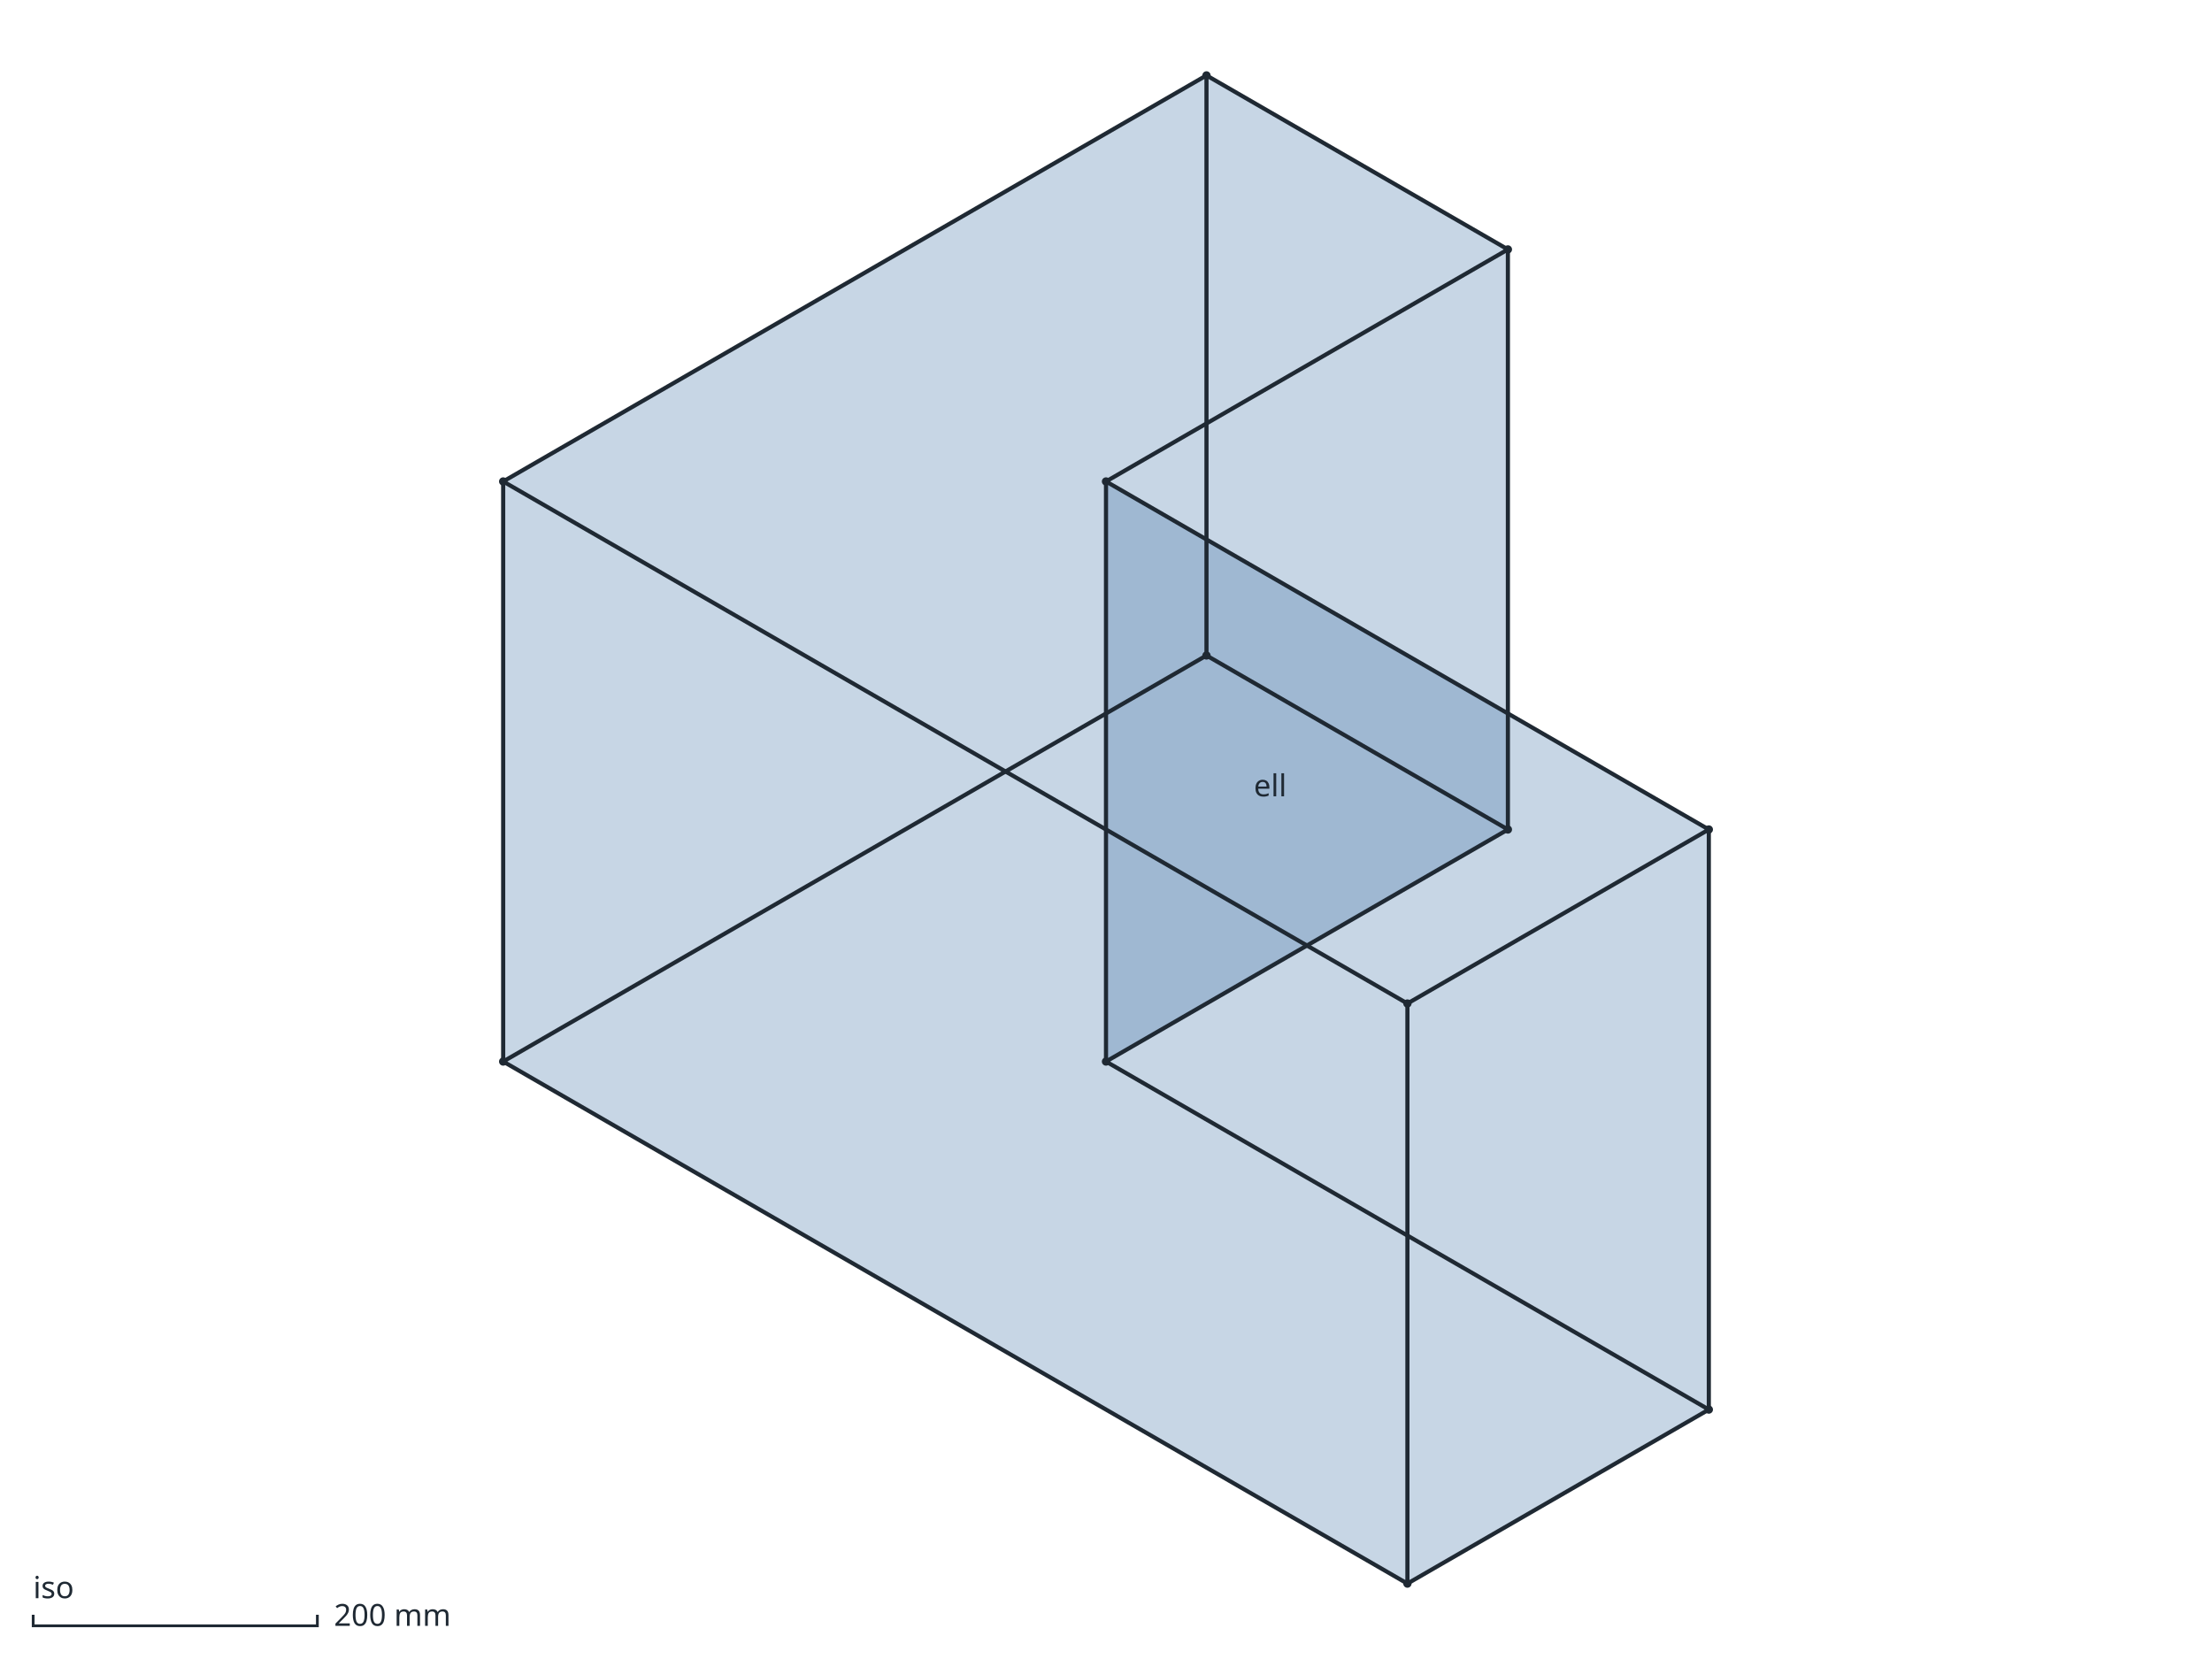
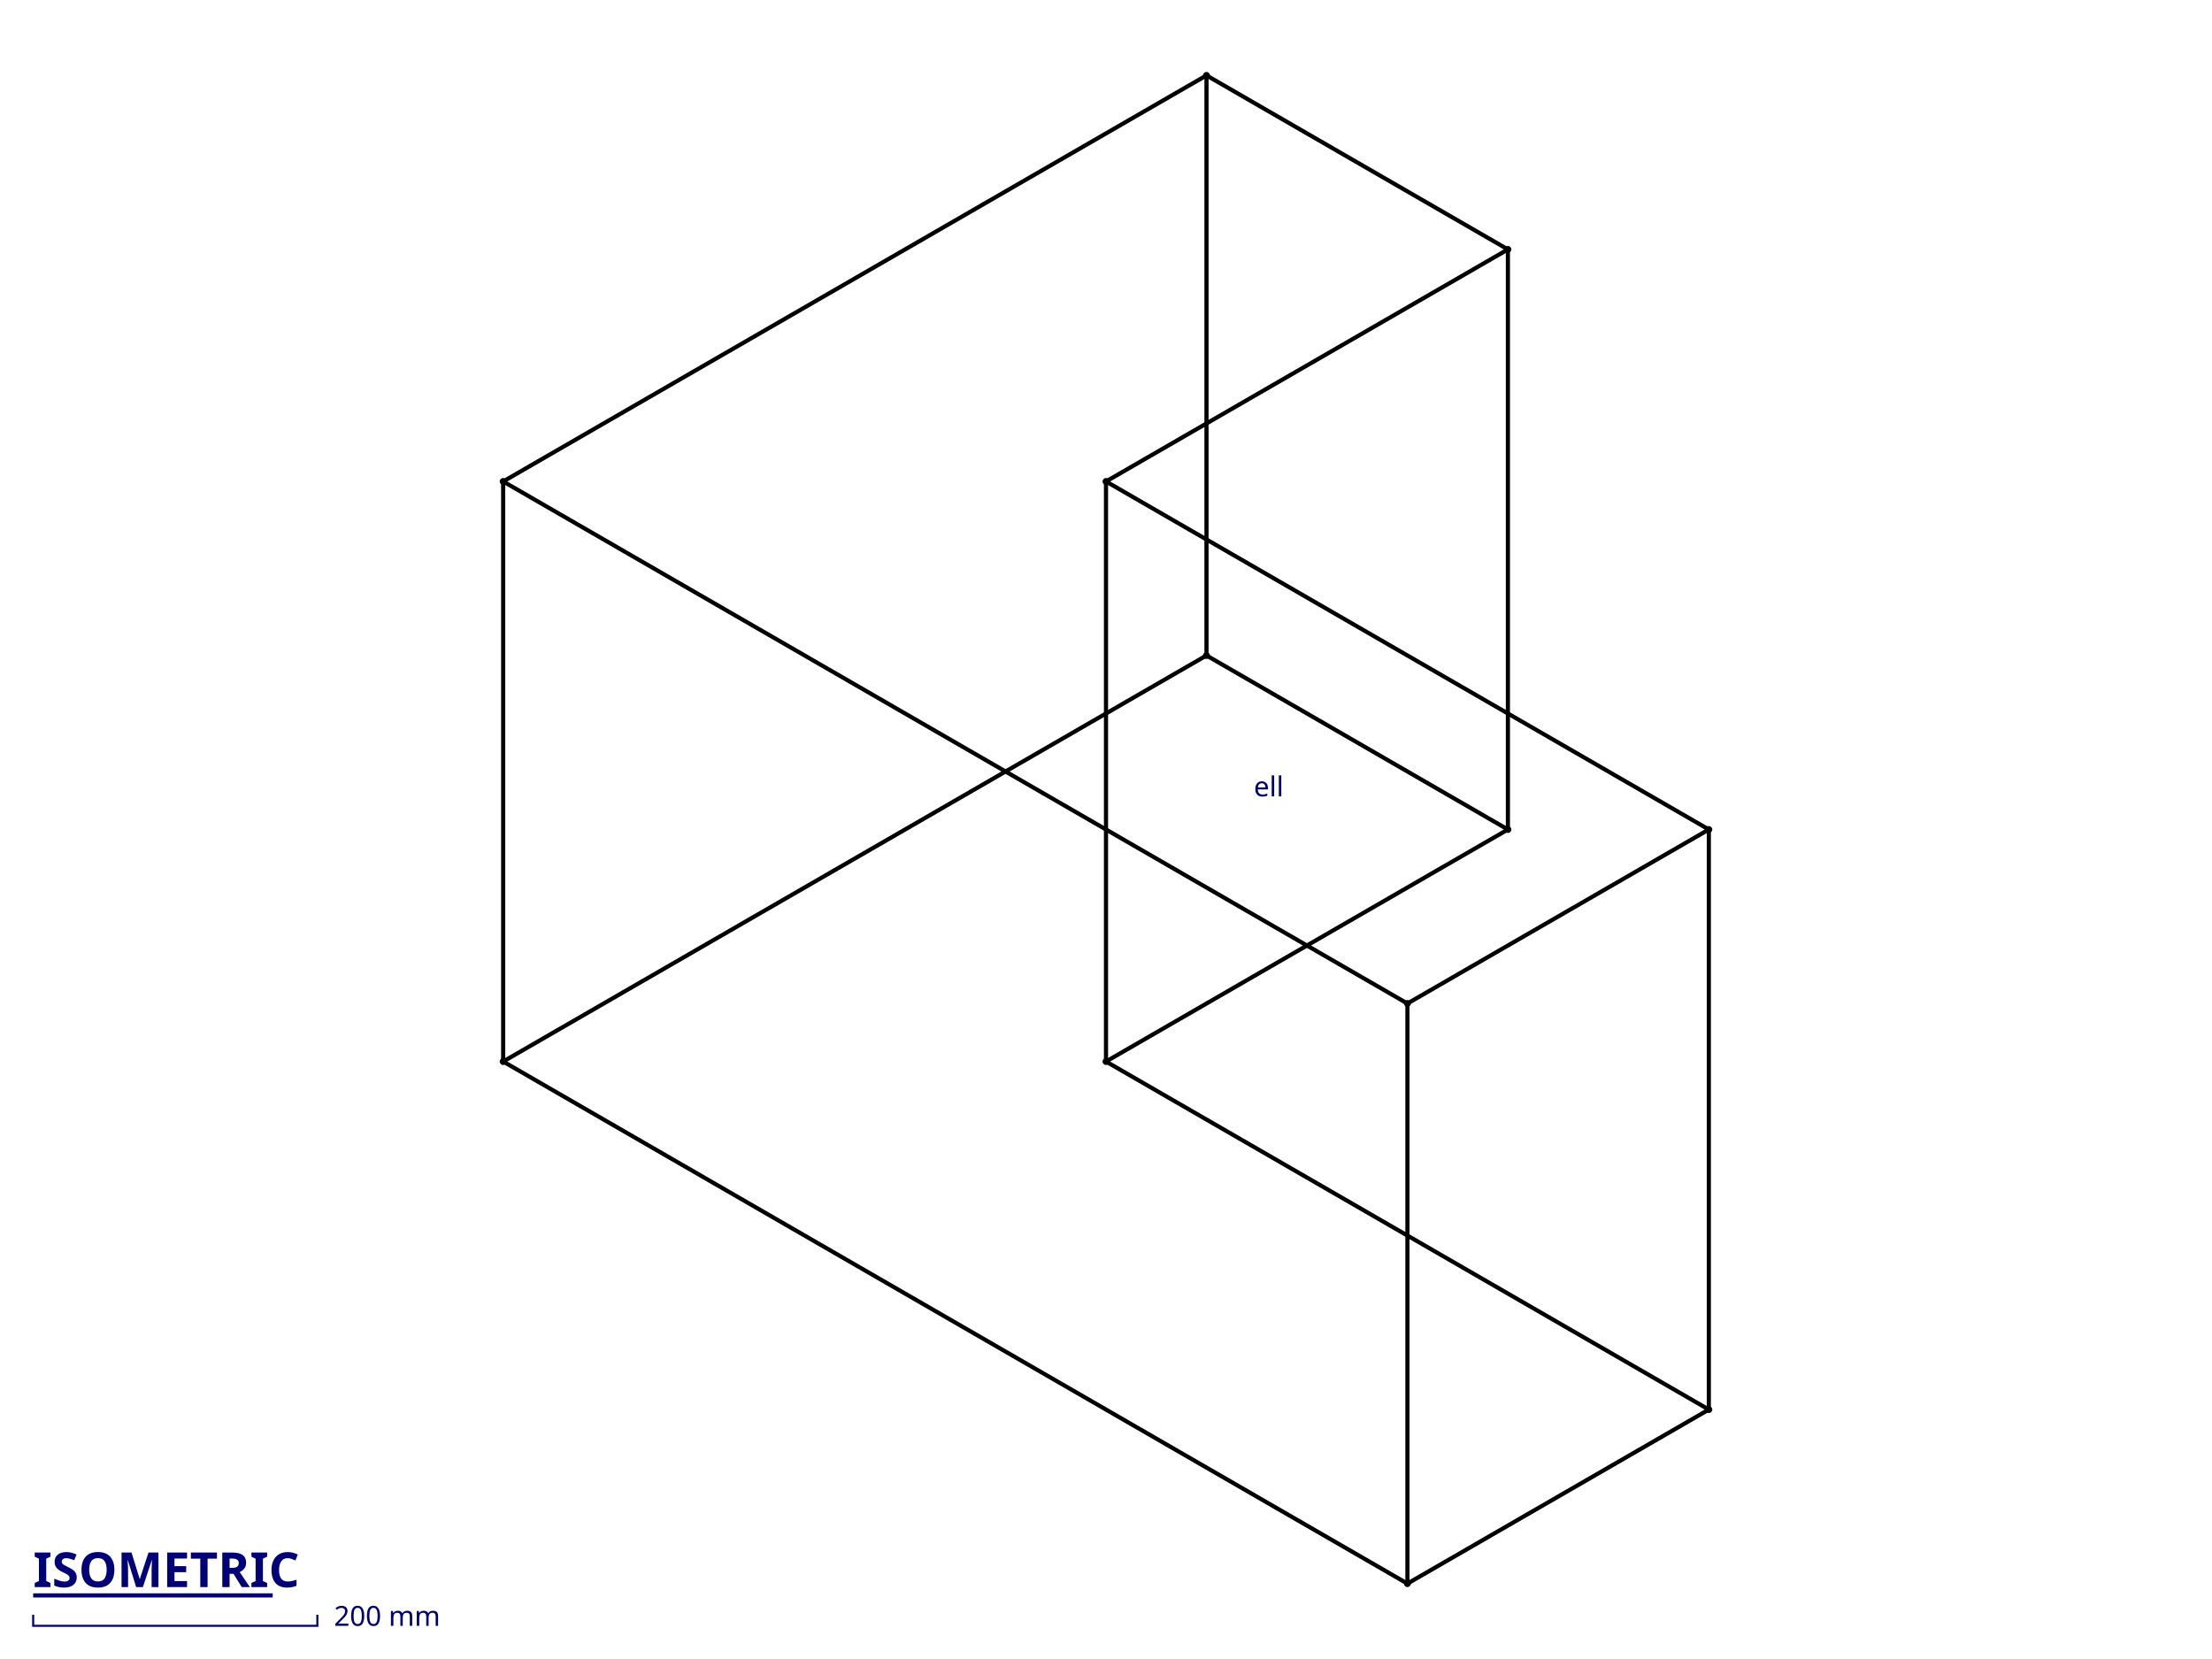
<svg xmlns="http://www.w3.org/2000/svg" width="800" height="600" viewBox="0 0 800 600" data-view="iso">
  <rect width="800" height="600" fill="#ffffff" />
-   <g class="faces" fill="#3b6ea5" fill-opacity="0.15" stroke="none">
+   <g class="faces" fill="none" stroke="#000000" stroke-width="1" stroke-linecap="round" stroke-linejoin="round">
    <g data-id="7">
      <path d="M181.98 383.92 L509.01 572.73 L618.02 509.79 L400 383.92 L545.35 300 L436.34 237.06 Z" />
    </g>
    <g data-id="20">
      <path d="M181.98 174.13 L509.01 362.94 L618.02 300 L400 174.13 L545.35 90.21 L436.34 27.27 Z" />
    </g>
    <g data-id="27">
      <path d="M181.98 383.92 L509.01 572.73 L509.01 362.94 L181.98 174.13 Z" />
    </g>
    <g data-id="30">
      <path d="M509.01 572.73 L618.02 509.79 L618.02 300 L509.01 362.94 Z" />
    </g>
    <g data-id="32">
      <path d="M618.02 509.79 L400 383.92 L400 174.13 L618.02 300 Z" />
    </g>
    <g data-id="34">
      <path d="M400 383.92 L545.35 300 L545.35 90.21 L400 174.13 Z" />
    </g>
    <g data-id="36">
      <path d="M545.35 300 L436.34 237.06 L436.34 27.27 L545.35 90.21 Z" />
    </g>
    <g data-id="38">
      <path d="M436.34 237.06 L181.98 383.92 L181.98 174.13 L436.34 27.27 Z" />
    </g>
  </g>
-   <g class="edges" fill="none" stroke="#1f2933" stroke-width="1.5" stroke-linecap="round" stroke-linejoin="round">
+   <g class="solids" fill="none" stroke="#000000" stroke-width="1" stroke-linecap="round" stroke-linejoin="round">
+     <g data-id="39" />
+   </g>
+   <g class="edges" fill="none" stroke="#000000" stroke-width="1.5" stroke-linecap="round" stroke-linejoin="round">
    <g data-id="8">
      <path d="M181.98 383.92 L509.01 572.73" />
    </g>
    <g data-id="9">
      <path d="M509.01 572.73 L618.02 509.79" />
    </g>
    <g data-id="10">
      <path d="M618.02 509.79 L400 383.92" />
    </g>
    <g data-id="11">
      <path d="M400 383.92 L545.35 300" />
    </g>
    <g data-id="12">
      <path d="M545.35 300 L436.34 237.06" />
    </g>
    <g data-id="13">
      <path d="M436.34 237.06 L181.98 383.92" />
    </g>
    <g data-id="21">
      <path d="M181.98 174.13 L509.01 362.94" />
    </g>
    <g data-id="22">
      <path d="M509.01 362.94 L618.02 300" />
    </g>
    <g data-id="23">
      <path d="M618.02 300 L400 174.13" />
    </g>
    <g data-id="24">
      <path d="M400 174.13 L545.35 90.21" />
    </g>
    <g data-id="25">
      <path d="M545.35 90.21 L436.34 27.27" />
    </g>
    <g data-id="26">
      <path d="M436.34 27.27 L181.98 174.13" />
    </g>
    <g data-id="28">
      <path d="M509.01 572.73 L509.01 362.94" />
    </g>
    <g data-id="29">
      <path d="M181.98 174.13 L181.98 383.92" />
    </g>
    <g data-id="31">
      <path d="M618.02 509.79 L618.02 300" />
    </g>
    <g data-id="33">
      <path d="M400 383.92 L400 174.13" />
    </g>
    <g data-id="35">
      <path d="M545.35 300 L545.35 90.21" />
    </g>
    <g data-id="37">
      <path d="M436.34 237.06 L436.34 27.27" />
    </g>
-     <g data-id="39" />
  </g>
-   <g class="points" fill="#1f2933">
+   <g class="points" fill="#000000">
    <g data-id="1">
-       <circle cx="181.98" cy="383.92" r="1.5" fill="#1f2933" stroke="none" />
+       <circle cx="181.98" cy="383.92" r="1.25" fill="#000000" stroke="none" />
    </g>
    <g data-id="2">
-       <circle cx="509.01" cy="572.73" r="1.5" fill="#1f2933" stroke="none" />
+       <circle cx="509.01" cy="572.73" r="1.25" fill="#000000" stroke="none" />
    </g>
    <g data-id="3">
-       <circle cx="618.02" cy="509.79" r="1.5" fill="#1f2933" stroke="none" />
+       <circle cx="618.02" cy="509.79" r="1.25" fill="#000000" stroke="none" />
    </g>
    <g data-id="4">
-       <circle cx="400" cy="383.92" r="1.5" fill="#1f2933" stroke="none" />
+       <circle cx="400" cy="383.92" r="1.25" fill="#000000" stroke="none" />
    </g>
    <g data-id="5">
-       <circle cx="545.35" cy="300" r="1.5" fill="#1f2933" stroke="none" />
+       <circle cx="545.35" cy="300" r="1.25" fill="#000000" stroke="none" />
    </g>
    <g data-id="6">
-       <circle cx="436.34" cy="237.06" r="1.5" fill="#1f2933" stroke="none" />
+       <circle cx="436.34" cy="237.06" r="1.25" fill="#000000" stroke="none" />
    </g>
    <g data-id="14">
-       <circle cx="181.98" cy="174.13" r="1.5" fill="#1f2933" stroke="none" />
+       <circle cx="181.98" cy="174.13" r="1.25" fill="#000000" stroke="none" />
    </g>
    <g data-id="15">
-       <circle cx="509.01" cy="362.94" r="1.5" fill="#1f2933" stroke="none" />
+       <circle cx="509.01" cy="362.94" r="1.25" fill="#000000" stroke="none" />
    </g>
    <g data-id="16">
-       <circle cx="618.02" cy="300" r="1.5" fill="#1f2933" stroke="none" />
+       <circle cx="618.02" cy="300" r="1.25" fill="#000000" stroke="none" />
    </g>
    <g data-id="17">
-       <circle cx="400" cy="174.13" r="1.5" fill="#1f2933" stroke="none" />
+       <circle cx="400" cy="174.13" r="1.25" fill="#000000" stroke="none" />
    </g>
    <g data-id="18">
-       <circle cx="545.35" cy="90.21" r="1.5" fill="#1f2933" stroke="none" />
+       <circle cx="545.35" cy="90.21" r="1.25" fill="#000000" stroke="none" />
    </g>
    <g data-id="19">
-       <circle cx="436.34" cy="27.27" r="1.5" fill="#1f2933" stroke="none" />
+       <circle cx="436.34" cy="27.27" r="1.25" fill="#000000" stroke="none" />
    </g>
  </g>
-   <g class="text" font-family="sans-serif" font-size="11" fill="#1f2933">
+   <g class="text" font-family="Arial Narrow, Archivo Narrow, sans-serif" font-size="10" fill="#000077">
    <text x="453.45" y="288.01" data-for="39">ell</text>
  </g>
-   <g class="legend" font-family="sans-serif" font-size="11" fill="#1f2933" stroke="#1f2933" stroke-width="1">
+   <g class="legend" font-family="Arial Narrow, Archivo Narrow, sans-serif" font-size="10" fill="#000077" stroke="#000077" stroke-width="0.75">
    <path d="M12 584 L12 588 L114.78 588 L114.78 584" fill="none" />
    <text x="120.78" y="588" stroke="none">200 mm</text>
-     <text x="12" y="578" stroke="none">iso</text>
+     <text class="view-title" x="12" y="574" stroke="none" font-family="Bahnschrift SemiBold Condensed, Bahnschrift, Saira SemiCondensed, Archivo Narrow, sans-serif" font-size="17.5" font-weight="600" data-view="iso">ISOMETRIC</text>
+     <path class="view-title-rule" d="M12 577 L98.62 577" fill="none" stroke-width="1.5" />
  </g>
</svg>
